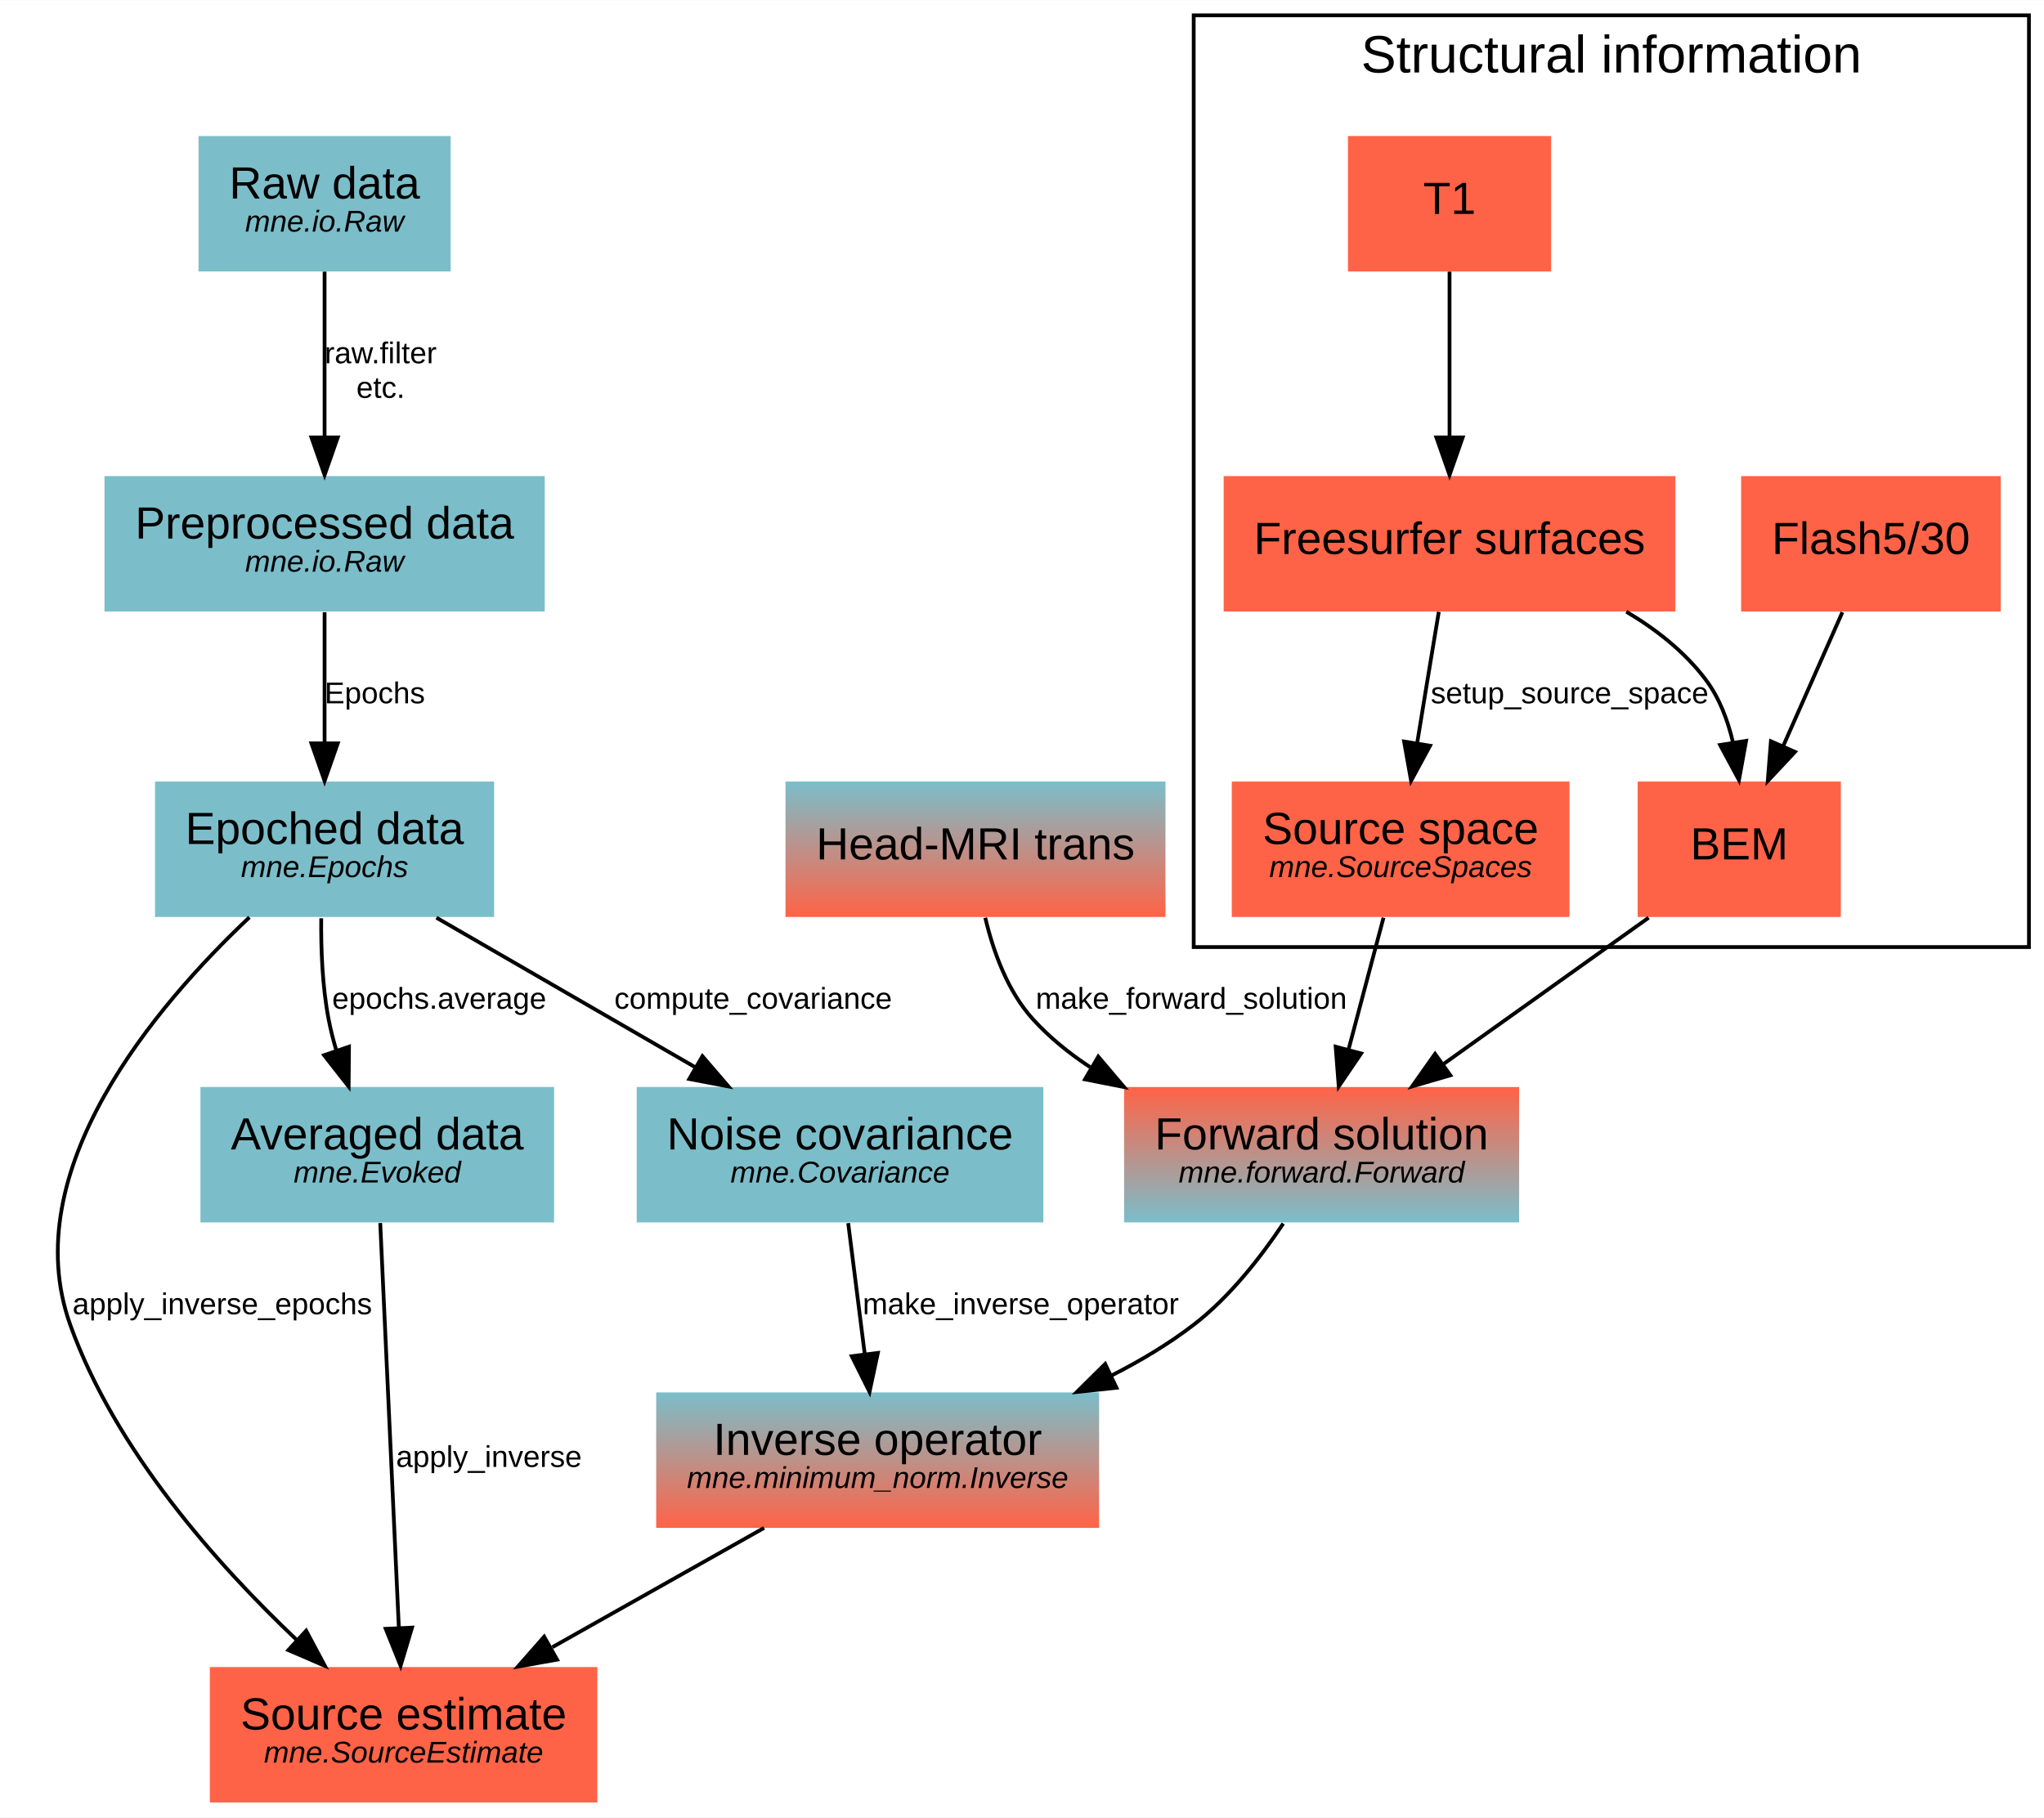
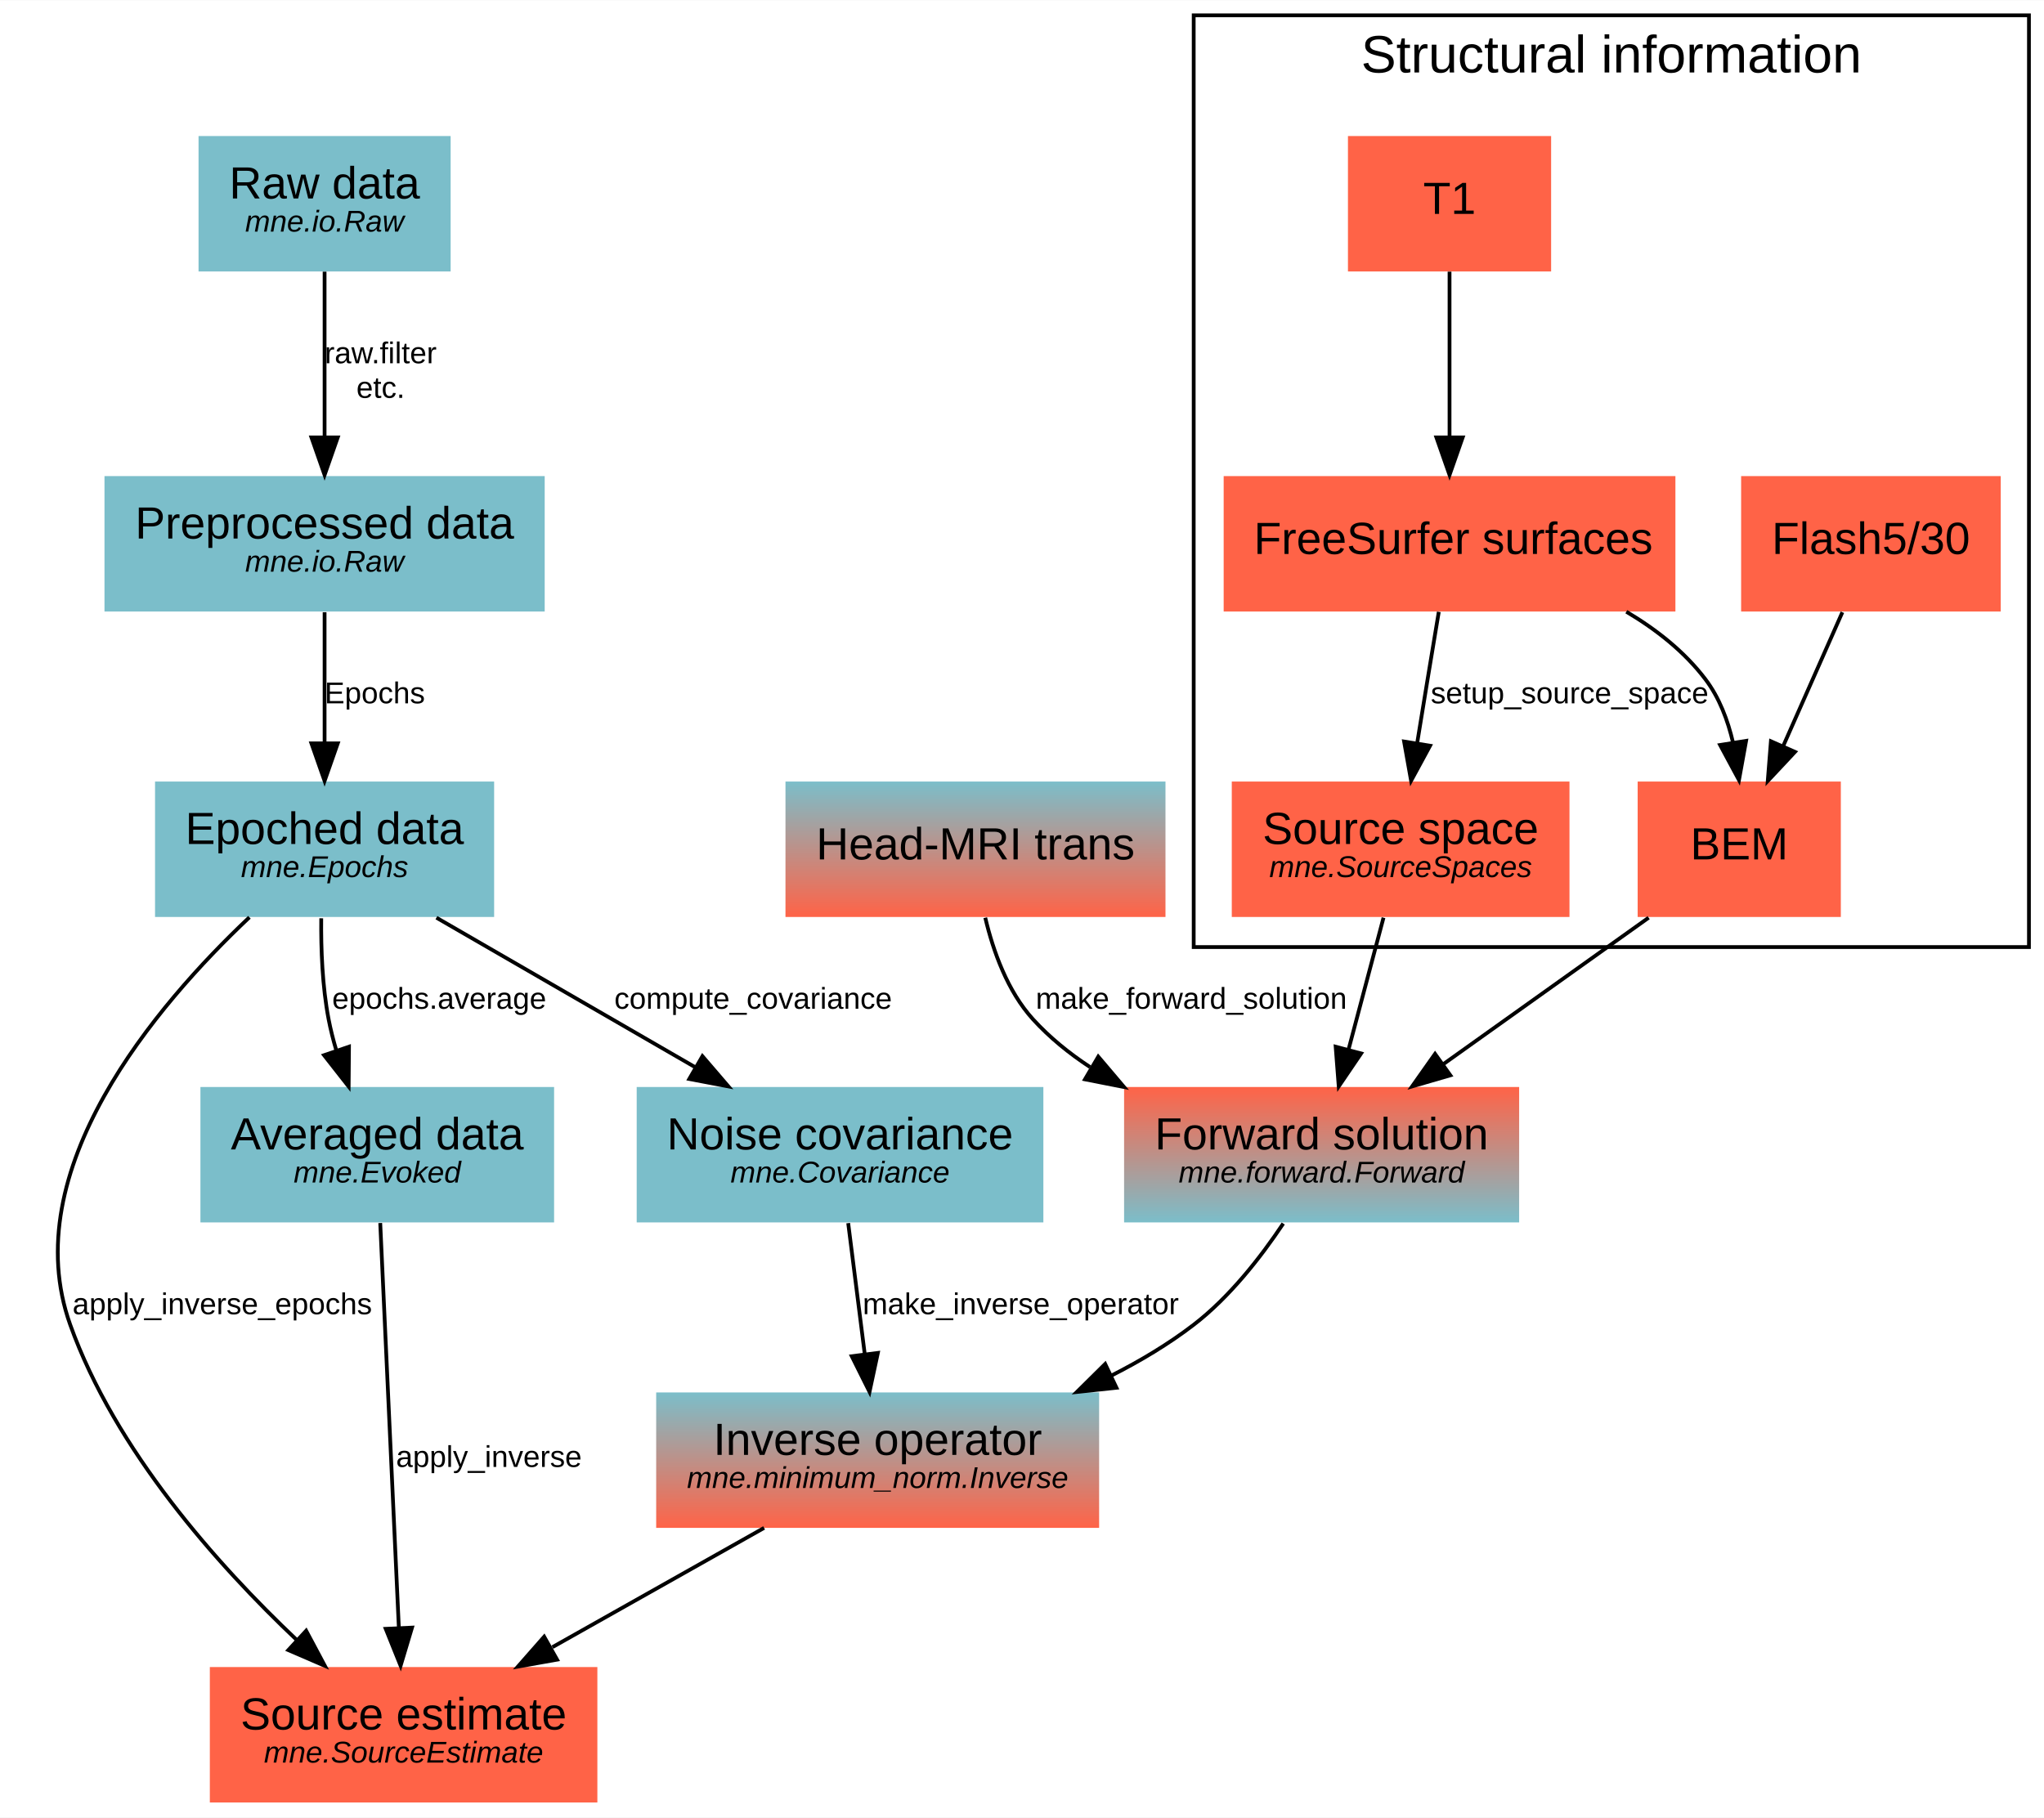
<svg xmlns="http://www.w3.org/2000/svg" width="543pt" height="483pt" viewBox="0.00 0.00 543.27 483.09">
  <g id="graph0" class="graph" transform="scale(1 1) rotate(0) translate(15.15 479.09)">
    <polygon fill="white" stroke="none" points="-15.15,4 -15.15,-479.09 528.12,-479.09 528.12,4 -15.15,4" />
    <g id="clust1" class="cluster">
      <polygon fill="none" stroke="black" points="302.12,-227.4 302.12,-475.09 524.12,-475.09 524.12,-227.4 302.12,-227.4" />
      <text text-anchor="middle" x="413.12" y="-459.899" font-family="Arial" font-size="14.00">Structural information</text>
    </g>
    <g id="node1" class="node">
      <polygon fill="#ff6347" stroke="none" points="401.998,-271.4 312.242,-271.4 312.242,-235.4 401.998,-235.4 401.998,-271.4" />
      <text text-anchor="start" x="320.432" y="-254.8" font-family="Arial" font-size="12.00">Source space</text>
      <text text-anchor="start" x="322.212" y="-246" font-family="Arial" font-style="italic" font-size="8.00">mne.SourceSpaces</text>
    </g>
    <g id="node6" class="node">
      <defs>
        <linearGradient id="l_0" gradientUnits="userSpaceOnUse" x1="336.12" y1="-190.2" x2="336.12" y2="-154.2">
          <stop offset="0" style="stop-color:#ff6347;stop-opacity:1.;" />
          <stop offset="1" style="stop-color:#7bbeca;stop-opacity:1.;" />
        </linearGradient>
      </defs>
      <polygon fill="url(#l_0)" stroke="none" points="388.62,-190.2 283.62,-190.2 283.62,-154.2 388.62,-154.2 388.62,-190.2" />
      <text text-anchor="start" x="291.767" y="-173.6" font-family="Arial" font-size="12.00">Forward solution</text>
      <text text-anchor="start" x="298.108" y="-164.8" font-family="Arial" font-style="italic" font-size="8.00">mne.forward.Forward</text>
    </g>
    <g id="edge5" class="edge">
      <path fill="none" stroke="black" d="M352.57,-235.21C349.84,-224.94 346.32,-211.66 343.24,-200.03" />
      <polygon fill="black" stroke="black" points="346.619,-199.117 340.67,-190.35 339.853,-200.913 346.619,-199.117" />
    </g>
    <g id="node2" class="node">
      <polygon fill="#ff6347" stroke="none" points="474.12,-271.4 420.12,-271.4 420.12,-235.4 474.12,-235.4 474.12,-271.4" />
      <text text-anchor="start" x="434.118" y="-250.699" font-family="Arial" font-size="12.00">BEM</text>
    </g>
    <g id="edge6" class="edge">
      <path fill="none" stroke="black" d="M423.04,-235.21C407.04,-223.8 385.84,-208.67 368.39,-196.22" />
      <polygon fill="black" stroke="black" points="370.334,-193.307 360.16,-190.35 366.269,-199.006 370.334,-193.307" />
    </g>
    <g id="node3" class="node">
      <polygon fill="#ff6347" stroke="none" points="430.153,-352.6 310.087,-352.6 310.087,-316.6 430.153,-316.6 430.153,-352.6" />
-       <text text-anchor="start" x="318.103" y="-331.899" font-family="Arial" font-size="12.00">Freesurfer surfaces</text>
+       <text text-anchor="start" x="318.103" y="-331.899" font-family="Arial" font-size="12.00">FreeSurfer surfaces</text>
    </g>
    <g id="edge1" class="edge">
      <path fill="none" stroke="black" d="M367.26,-316.51C366.31,-310.81 365.25,-304.43 364.29,-298.6 363.4,-293.18 362.46,-287.38 361.55,-281.83" />
      <polygon fill="black" stroke="black" points="364.949,-280.924 359.9,-271.61 358.039,-282.04 364.949,-280.924" />
      <text text-anchor="middle" x="402.04" y="-292.2" font-family="Arial" font-size="8.00">setup_source_space</text>
    </g>
    <g id="edge2" class="edge">
      <path fill="none" stroke="black" d="M417.11,-316.55C425.1,-311.81 432.59,-305.9 438.12,-298.6 441.82,-293.72 444.09,-287.7 445.48,-281.69" />
      <polygon fill="black" stroke="black" points="448.94,-282.215 447.05,-271.79 442.027,-281.118 448.94,-282.215" />
    </g>
    <g id="node4" class="node">
      <polygon fill="#ff6347" stroke="none" points="397.12,-443 343.12,-443 343.12,-407 397.12,-407 397.12,-443" />
      <text text-anchor="start" x="363.118" y="-422.299" font-family="Arial" font-size="12.00">T1</text>
    </g>
    <g id="edge3" class="edge">
      <path fill="none" stroke="black" d="M370.12,-406.95C370.12,-394.56 370.12,-377.51 370.12,-363.19" />
      <polygon fill="black" stroke="black" points="373.62,-362.89 370.12,-352.89 366.62,-362.89 373.62,-362.89" />
    </g>
    <g id="node5" class="node">
      <polygon fill="#ff6347" stroke="none" points="516.62,-352.6 447.62,-352.6 447.62,-316.6 516.62,-316.6 516.62,-352.6" />
      <text text-anchor="start" x="455.77" y="-331.899" font-family="Arial" font-size="12.00">Flash5/30</text>
    </g>
    <g id="edge4" class="edge">
      <path fill="none" stroke="black" d="M474.53,-316.41C469.94,-306.03 464,-292.59 458.82,-280.88" />
      <polygon fill="black" stroke="black" points="461.941,-279.284 454.7,-271.55 455.538,-282.112 461.941,-279.284" />
    </g>
    <g id="node7" class="node">
      <defs>
        <linearGradient id="l_1" gradientUnits="userSpaceOnUse" x1="218.12" y1="-109" x2="218.12" y2="-73">
          <stop offset="0" style="stop-color:#7bbeca;stop-opacity:1.;" />
          <stop offset="1" style="stop-color:#ff6347;stop-opacity:1.;" />
        </linearGradient>
      </defs>
      <polygon fill="url(#l_1)" stroke="none" points="276.984,-109 159.256,-109 159.256,-73 276.984,-73 276.984,-109" />
      <text text-anchor="start" x="174.43" y="-92.4" font-family="Arial" font-size="12.00">Inverse operator</text>
      <text text-anchor="start" x="167.438" y="-83.6" font-family="Arial" font-style="italic" font-size="8.00">mne.minimum_norm.Inverse</text>
    </g>
    <g id="edge7" class="edge">
      <path fill="none" stroke="black" d="M325.92,-153.9C319.92,-144.91 311.64,-134.31 302.12,-127 295.46,-121.88 287.94,-117.38 280.2,-113.46" />
      <polygon fill="black" stroke="black" points="281.595,-110.248 271.06,-109.12 278.592,-116.571 281.595,-110.248" />
    </g>
    <g id="node10" class="node">
      <polygon fill="#ff6347" stroke="none" points="143.622,-36 40.622,-36 40.622,-0 143.622,-0 143.622,-36" />
      <text text-anchor="start" x="48.769" y="-19.4" font-family="Arial" font-size="12.00">Source estimate</text>
      <text text-anchor="start" x="54.995" y="-10.6" font-family="Arial" font-style="italic" font-size="8.00">mne.SourceEstimate</text>
    </g>
    <g id="edge14" class="edge">
      <path fill="none" stroke="black" d="M187.94,-72.994C171.08,-63.491 149.86,-51.536 131.68,-41.292" />
      <polygon fill="black" stroke="black" points="132.92,-37.974 122.49,-36.114 129.484,-44.072 132.92,-37.974" />
    </g>
    <g id="node8" class="node">
      <polygon fill="#7bbeca" stroke="none" points="129.622,-352.6 12.622,-352.6 12.622,-316.6 129.622,-316.6 129.622,-352.6" />
      <text text-anchor="start" x="20.758" y="-336" font-family="Arial" font-size="12.00">Preprocessed data</text>
      <text text-anchor="start" x="50.003" y="-327.2" font-family="Arial" font-style="italic" font-size="8.00">mne.io.Raw</text>
    </g>
    <g id="node9" class="node">
      <polygon fill="#7bbeca" stroke="none" points="116.185,-271.4 26.059,-271.4 26.059,-235.4 116.185,-235.4 116.185,-271.4" />
      <text text-anchor="start" x="34.091" y="-254.8" font-family="Arial" font-size="12.00">Epoched data</text>
      <text text-anchor="start" x="48.888" y="-246" font-family="Arial" font-style="italic" font-size="8.00">mne.Epochs</text>
    </g>
    <g id="edge8" class="edge">
      <path fill="none" stroke="black" d="M71.122,-316.41C71.122,-306.24 71.122,-293.13 71.122,-281.58" />
      <polygon fill="black" stroke="black" points="74.622,-281.55 71.122,-271.55 67.622,-281.55 74.622,-281.55" />
      <text text-anchor="middle" x="84.464" y="-292.2" font-family="Arial" font-size="8.00">Epochs</text>
    </g>
    <g id="edge9" class="edge">
      <path fill="none" stroke="black" d="M51.145,-235.32C26.304,-211.89 -11.15,-167.99 3.512,-127 15.444,-93.645 42.606,-63.194 63.734,-43.192" />
      <polygon fill="black" stroke="black" points="66.222,-45.658 71.206,-36.309 61.48,-40.51 66.222,-45.658" />
      <text text-anchor="middle" x="43.926" y="-129.8" font-family="Arial" font-size="8.00">apply_inverse_epochs</text>
    </g>
    <g id="node11" class="node">
      <polygon fill="#7bbeca" stroke="none" points="132.122,-190.2 38.122,-190.2 38.122,-154.2 132.122,-154.2 132.122,-190.2" />
      <text text-anchor="start" x="46.201" y="-173.6" font-family="Arial" font-size="12.00">Averaged data</text>
      <text text-anchor="start" x="62.888" y="-164.8" font-family="Arial" font-style="italic" font-size="8.00">mne.Evoked</text>
    </g>
    <g id="edge10" class="edge">
      <path fill="none" stroke="black" d="M70.231,-235.05C70.142,-226.84 70.519,-216.94 72.192,-208.2 72.711,-205.49 73.414,-202.71 74.228,-199.97" />
      <polygon fill="black" stroke="black" points="77.604,-200.914 77.516,-190.32 70.978,-198.657 77.604,-200.914" />
      <text text-anchor="middle" x="101.59" y="-211" font-family="Arial" font-size="8.00">epochs.average</text>
    </g>
    <g id="node12" class="node">
      <polygon fill="#7bbeca" stroke="none" points="262.165,-190.2 154.075,-190.2 154.075,-154.2 262.165,-154.2 262.165,-190.2" />
      <text text-anchor="start" x="162.098" y="-173.6" font-family="Arial" font-size="12.00">Noise covariance</text>
      <text text-anchor="start" x="178.995" y="-164.8" font-family="Arial" font-style="italic" font-size="8.00">mne.Covariance</text>
    </g>
    <g id="edge11" class="edge">
      <path fill="none" stroke="black" d="M100.85,-235.21C121.05,-223.54 147.95,-207.99 169.76,-195.38" />
      <polygon fill="black" stroke="black" points="171.549,-198.389 178.45,-190.35 168.042,-192.33 171.549,-198.389" />
      <text text-anchor="middle" x="185.03" y="-211" font-family="Arial" font-size="8.00">compute_covariance</text>
    </g>
    <g id="edge12" class="edge">
      <path fill="none" stroke="black" d="M85.911,-154.04C87.114,-127.89 89.416,-77.82 90.855,-46.543" />
      <polygon fill="black" stroke="black" points="94.361,-46.484 91.325,-36.334 87.369,-46.162 94.361,-46.484" />
      <text text-anchor="middle" x="114.8" y="-89.2" font-family="Arial" font-size="8.00">apply_inverse</text>
    </g>
    <g id="edge13" class="edge">
      <path fill="none" stroke="black" d="M210.29,-154.01C211.58,-143.84 213.23,-130.73 214.69,-119.19" />
      <polygon fill="black" stroke="black" points="218.177,-119.51 215.96,-109.15 211.233,-118.632 218.177,-119.51" />
      <text text-anchor="middle" x="256.15" y="-129.8" font-family="Arial" font-size="8.00">make_inverse_operator</text>
    </g>
    <g id="node13" class="node">
      <polygon fill="#7bbeca" stroke="none" points="104.622,-443 37.622,-443 37.622,-407 104.622,-407 104.622,-443" />
      <text text-anchor="start" x="45.774" y="-426.4" font-family="Arial" font-size="12.00">Raw data</text>
      <text text-anchor="start" x="50.003" y="-417.6" font-family="Arial" font-style="italic" font-size="8.00">mne.io.Raw</text>
    </g>
    <g id="edge15" class="edge">
      <path fill="none" stroke="black" d="M71.122,-406.95C71.122,-394.56 71.122,-377.51 71.122,-363.19" />
      <polygon fill="black" stroke="black" points="74.622,-362.89 71.122,-352.89 67.622,-362.89 74.622,-362.89" />
      <text text-anchor="middle" x="86.014" y="-382.599" font-family="Arial" font-size="8.00">raw.filter</text>
      <text text-anchor="middle" x="86.014" y="-373.4" font-family="Arial" font-size="8.00">etc.</text>
    </g>
    <g id="node14" class="node">
      <defs>
        <linearGradient id="l_2" gradientUnits="userSpaceOnUse" x1="244.12" y1="-271.4" x2="244.12" y2="-235.4">
          <stop offset="0" style="stop-color:#7bbeca;stop-opacity:1.;" />
          <stop offset="1" style="stop-color:#ff6347;stop-opacity:1.;" />
        </linearGradient>
      </defs>
      <polygon fill="url(#l_2)" stroke="none" points="294.62,-271.4 193.62,-271.4 193.62,-235.4 294.62,-235.4 294.62,-271.4" />
      <text text-anchor="start" x="201.774" y="-250.699" font-family="Arial" font-size="12.00">Head-MRI trans</text>
    </g>
    <g id="edge16" class="edge">
      <path fill="none" stroke="black" d="M246.72,-235.2C248.84,-226.25 252.64,-215.65 259.41,-208.2 263.81,-203.37 269,-199.15 274.58,-195.49" />
      <polygon fill="black" stroke="black" points="276.757,-198.27 283.61,-190.19 273.214,-192.233 276.757,-198.27" />
      <text text-anchor="middle" x="301.48" y="-211" font-family="Arial" font-size="8.00">make_forward_solution</text>
    </g>
  </g>
</svg>
